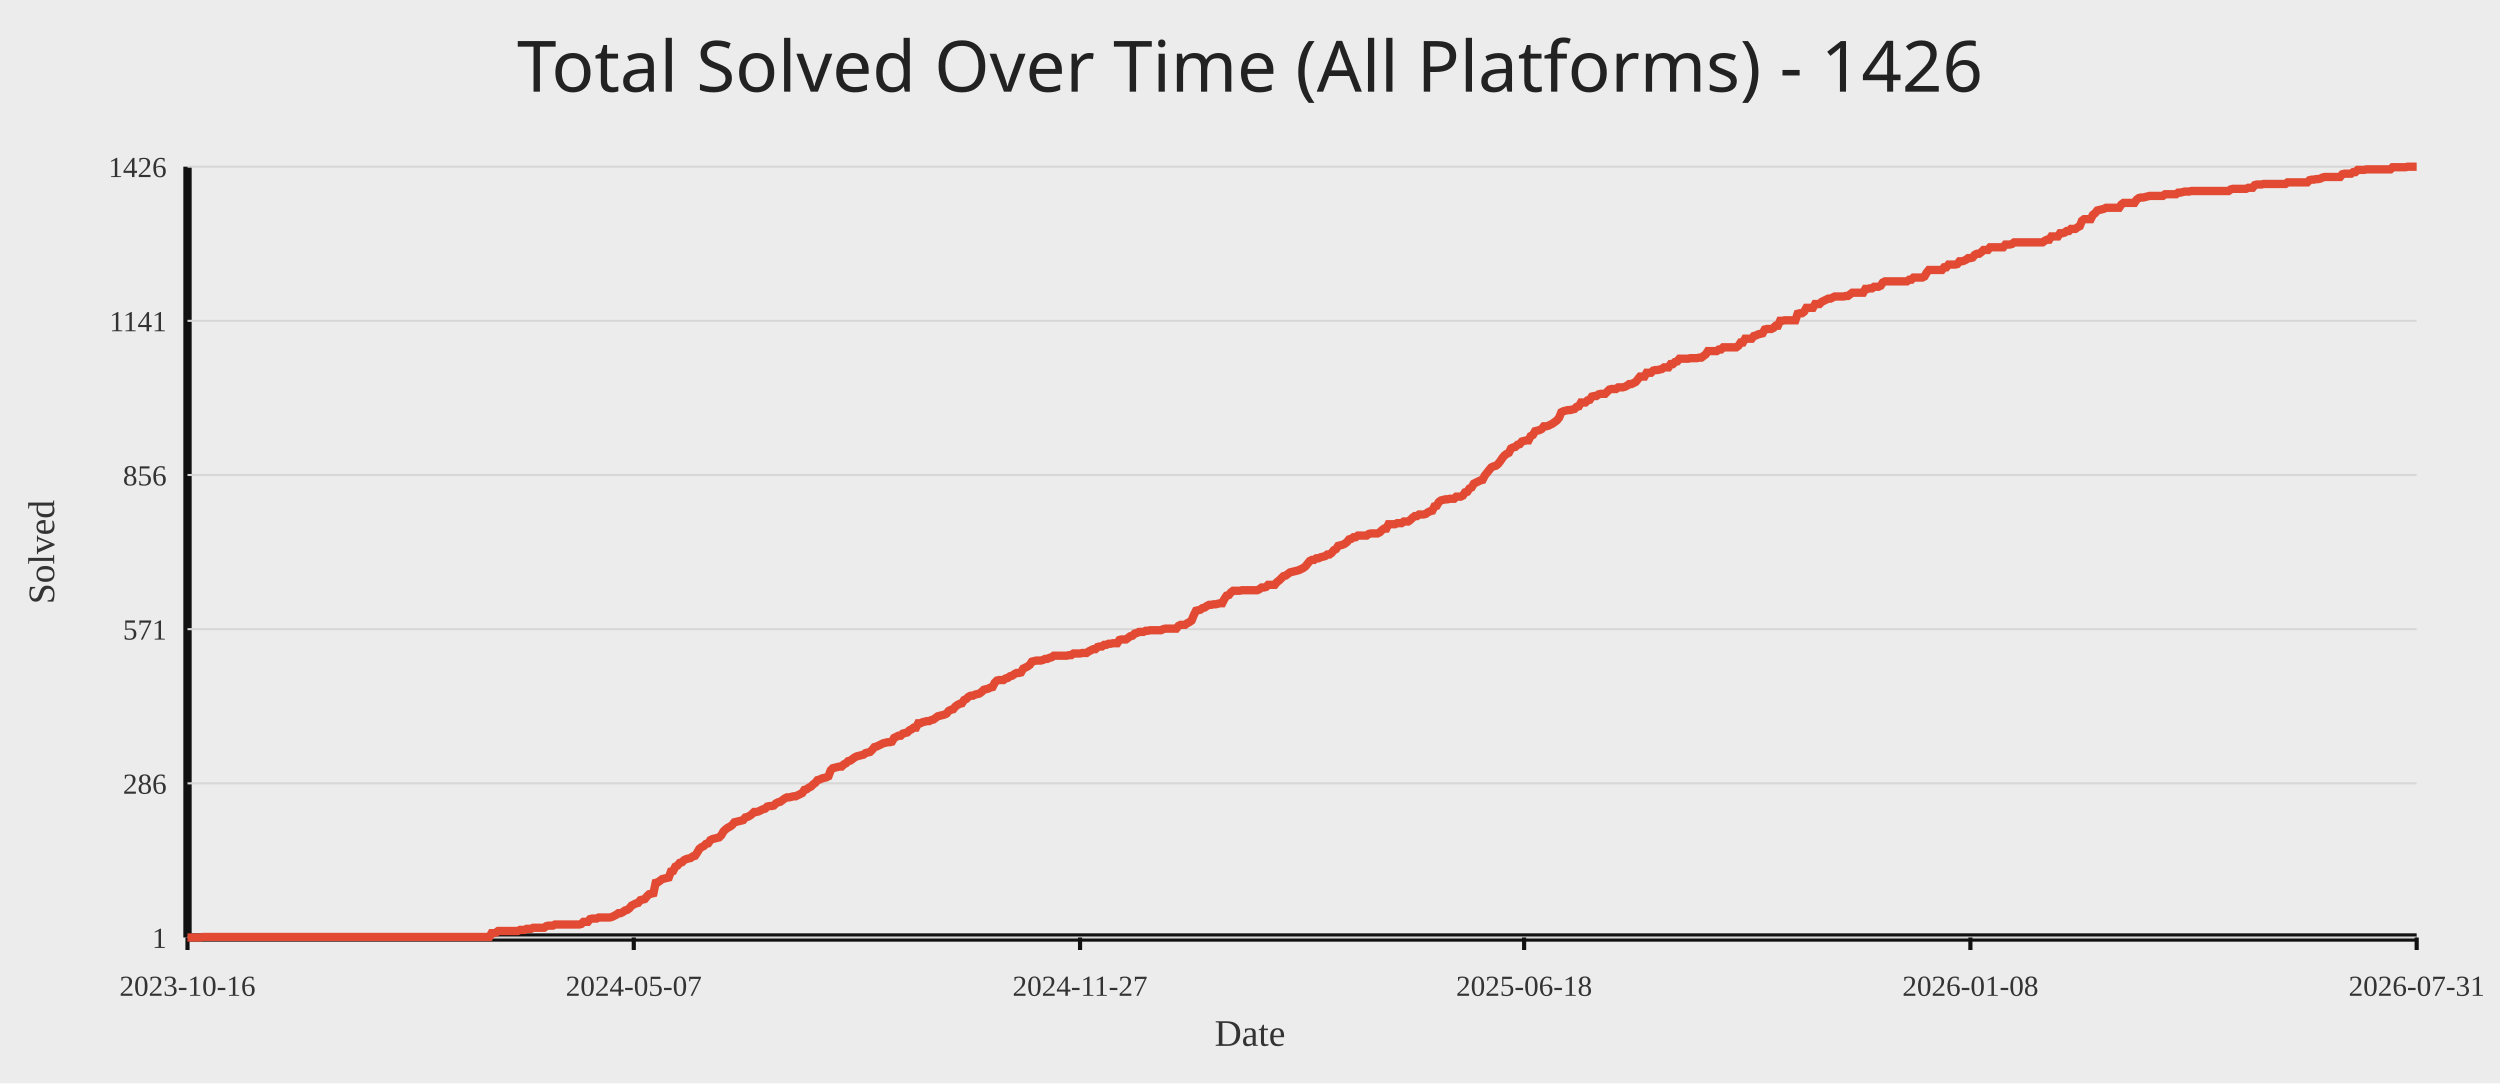
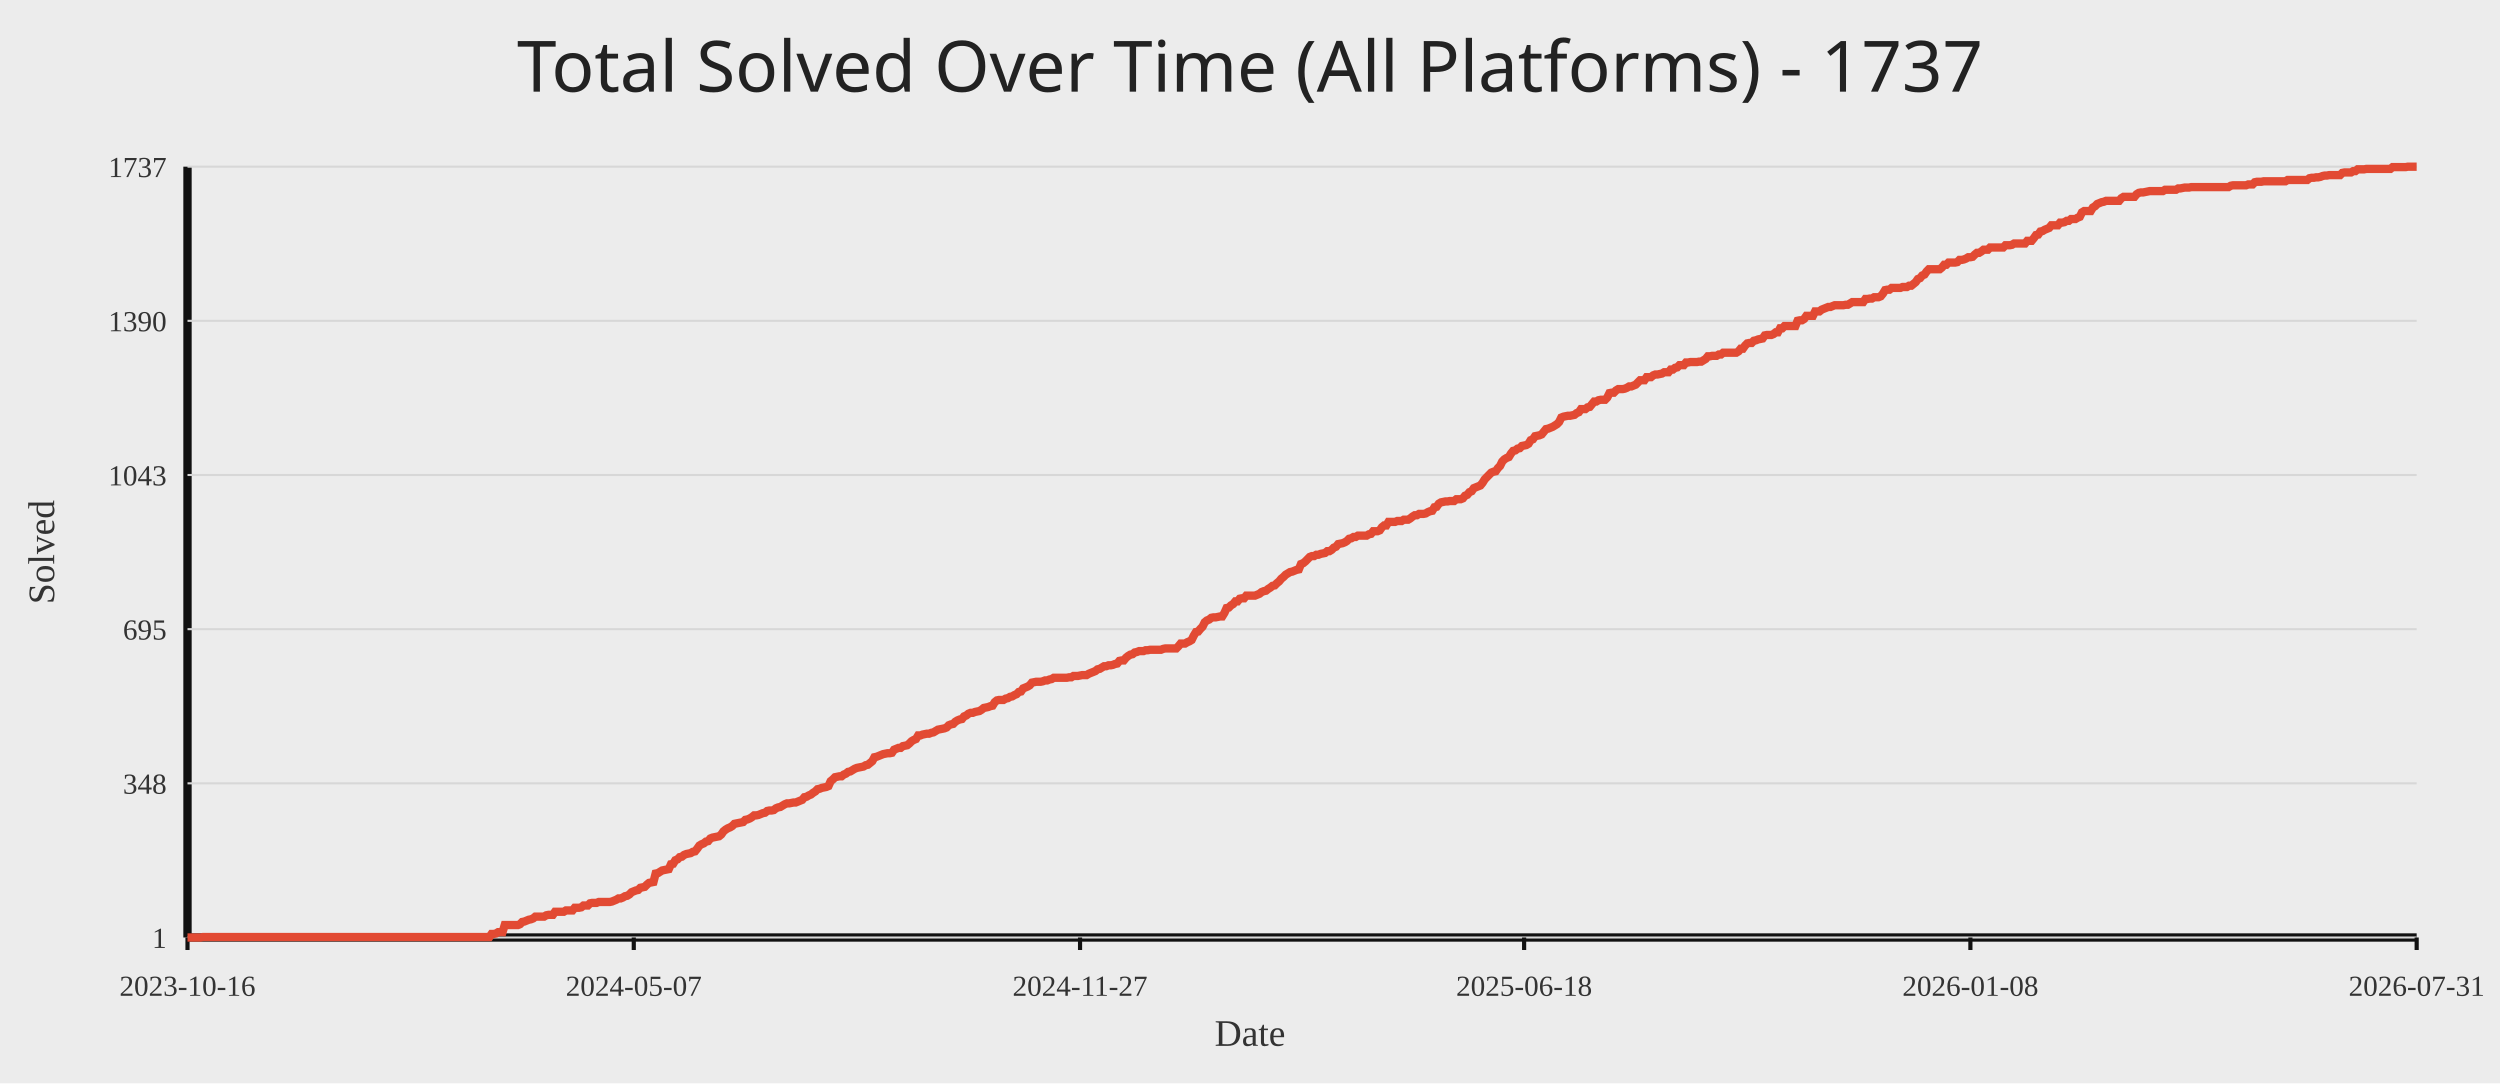
<svg xmlns="http://www.w3.org/2000/svg" width="1200" height="520">
  <rect width="100%" height="100%" fill="#ececec" />
-   <text x="50%" y="44" text-anchor="middle" fill="#222" font-size="34" font-family="Comic Sans MS, Segoe UI">Total Solved Over Time (All Platforms) - 1426</text>
+   <text x="50%" y="44" text-anchor="middle" fill="#222" font-size="34" font-family="Comic Sans MS, Segoe UI">Total Solved Over Time (All Platforms) - 1737</text>
  <line x1="90" y1="450" x2="1160" y2="450" stroke="#111" stroke-width="4" />
  <line x1="90" y1="80" x2="90" y2="450" stroke="#111" stroke-width="4" />
  <line x1="90" y1="450.00" x2="1160" y2="450.00" stroke="#d7d7d7" stroke-width="1" />
  <text x="80" y="455.00" text-anchor="end" fill="#333" font-size="14">1</text>
  <line x1="90" y1="376.00" x2="1160" y2="376.00" stroke="#d7d7d7" stroke-width="1" />
-   <text x="80" y="381.00" text-anchor="end" fill="#333" font-size="14">286</text>
+   <text x="80" y="381.00" text-anchor="end" fill="#333" font-size="14">348</text>
  <line x1="90" y1="302.00" x2="1160" y2="302.00" stroke="#d7d7d7" stroke-width="1" />
-   <text x="80" y="307.00" text-anchor="end" fill="#333" font-size="14">571</text>
+   <text x="80" y="307.00" text-anchor="end" fill="#333" font-size="14">695</text>
  <line x1="90" y1="228.00" x2="1160" y2="228.00" stroke="#d7d7d7" stroke-width="1" />
-   <text x="80" y="233.00" text-anchor="end" fill="#333" font-size="14">856</text>
+   <text x="80" y="233.00" text-anchor="end" fill="#333" font-size="14">1043</text>
  <line x1="90" y1="154.00" x2="1160" y2="154.00" stroke="#d7d7d7" stroke-width="1" />
-   <text x="80" y="159.00" text-anchor="end" fill="#333" font-size="14">1141</text>
+   <text x="80" y="159.00" text-anchor="end" fill="#333" font-size="14">1390</text>
  <line x1="90" y1="80.00" x2="1160" y2="80.00" stroke="#d7d7d7" stroke-width="1" />
-   <text x="80" y="85.00" text-anchor="end" fill="#333" font-size="14">1426</text>
+   <text x="80" y="85.00" text-anchor="end" fill="#333" font-size="14">1737</text>
  <line x1="90.00" y1="450" x2="90.00" y2="456" stroke="#111" stroke-width="2" />
  <text x="90.00" y="478" text-anchor="middle" fill="#333" font-size="14">2023-10-16</text>
  <line x1="304.21" y1="450" x2="304.21" y2="456" stroke="#111" stroke-width="2" />
  <text x="304.21" y="478" text-anchor="middle" fill="#333" font-size="14">2024-05-07</text>
  <line x1="518.42" y1="450" x2="518.42" y2="456" stroke="#111" stroke-width="2" />
  <text x="518.42" y="478" text-anchor="middle" fill="#333" font-size="14">2024-11-27</text>
  <line x1="731.58" y1="450" x2="731.58" y2="456" stroke="#111" stroke-width="2" />
  <text x="731.58" y="478" text-anchor="middle" fill="#333" font-size="14">2025-06-18</text>
  <line x1="945.79" y1="450" x2="945.79" y2="456" stroke="#111" stroke-width="2" />
  <text x="945.79" y="478" text-anchor="middle" fill="#333" font-size="14">2026-01-08</text>
  <line x1="1160.00" y1="450" x2="1160.00" y2="456" stroke="#111" stroke-width="2" />
  <text x="1160.00" y="478" text-anchor="middle" fill="#333" font-size="14">2026-07-31</text>
-   <polyline fill="none" stroke="#e24a33" stroke-width="4" points="90.00,450.00 91.05,450.00 92.10,450.00 93.15,450.00 94.20,450.00 95.25,450.00 96.30,450.00 97.35,449.74 98.40,449.74 99.45,449.74 100.50,449.74 101.55,449.74 102.60,449.74 103.65,449.74 104.70,449.74 105.75,449.74 106.80,449.74 107.85,449.74 108.90,449.74 109.95,449.74 111.00,449.74 112.05,449.74 113.10,449.74 114.15,449.74 115.20,449.74 116.25,449.74 117.30,449.74 118.35,449.74 119.40,449.74 120.45,449.74 121.50,449.74 122.55,449.74 123.60,449.74 124.65,449.74 125.70,449.74 126.75,449.74 127.80,449.74 128.85,449.74 129.90,449.74 130.95,449.74 132.00,449.74 133.05,449.74 134.10,449.74 135.15,449.74 136.20,449.74 137.25,449.74 138.30,449.74 139.35,449.74 140.40,449.74 141.45,449.74 142.50,449.74 143.55,449.74 144.60,449.74 145.65,449.74 146.70,449.74 147.75,449.74 148.80,449.74 149.85,449.74 150.90,449.74 151.95,449.74 153.00,449.74 154.05,449.74 155.10,449.74 156.15,449.74 157.20,449.74 158.25,449.74 159.30,449.74 160.35,449.74 161.40,449.74 162.45,449.74 163.50,449.74 164.55,449.74 165.60,449.74 166.65,449.74 167.70,449.74 168.75,449.74 169.80,449.74 170.85,449.74 171.90,449.74 172.95,449.74 174.00,449.74 175.05,449.74 176.10,449.74 177.15,449.74 178.20,449.74 179.25,449.74 180.30,449.74 181.35,449.74 182.40,449.74 183.45,449.74 184.50,449.74 185.55,449.74 186.60,449.74 187.65,449.74 188.70,449.74 189.75,449.74 190.80,449.74 191.85,449.74 192.90,449.74 193.95,449.74 195.00,449.74 196.05,449.74 197.11,449.74 198.16,449.74 199.21,449.74 200.26,449.74 201.31,449.74 202.36,449.74 203.41,449.74 204.46,449.74 205.51,449.74 206.56,449.74 207.61,449.74 208.66,449.74 209.71,449.74 210.76,449.74 211.81,449.74 212.86,449.74 213.91,449.74 214.96,449.74 216.01,449.74 217.06,449.74 218.11,449.74 219.16,449.74 220.21,449.74 221.26,449.74 222.31,449.74 223.36,449.74 224.41,449.74 225.46,449.74 226.51,449.74 227.56,449.74 228.61,449.74 229.66,449.74 230.71,449.74 231.76,449.74 232.81,449.74 233.86,449.74 234.91,449.74 235.96,447.92 237.01,447.92 238.06,447.66 239.11,446.88 240.16,446.88 241.21,446.88 242.26,446.88 243.31,446.88 244.36,446.88 245.41,446.88 246.46,446.88 247.51,446.88 248.56,446.88 249.61,446.36 250.66,446.36 251.71,446.36 252.76,445.85 253.81,445.85 254.86,445.85 255.91,445.33 256.96,445.33 258.01,445.33 259.06,445.33 260.11,445.33 261.16,445.33 262.21,444.55 263.26,444.29 264.31,444.29 265.36,444.29 266.41,443.77 267.46,443.77 268.51,443.77 269.56,443.77 270.61,443.77 271.66,443.77 272.71,443.77 273.76,443.77 274.81,443.77 275.86,443.77 276.91,443.77 277.96,443.77 279.01,443.51 280.06,442.47 281.11,442.47 282.16,442.47 283.21,441.17 284.26,440.91 285.31,440.91 286.36,440.91 287.41,440.39 288.46,440.39 289.51,440.39 290.56,440.39 291.61,440.39 292.66,440.39 293.71,440.13 294.76,439.61 295.81,439.09 296.86,438.32 297.91,438.32 298.96,437.80 300.01,437.02 301.06,436.76 302.11,435.98 303.16,434.68 304.21,434.16 305.26,433.64 306.31,433.38 307.36,432.08 308.41,431.82 309.46,431.56 310.51,430.27 311.56,429.23 312.61,428.97 313.66,428.71 314.71,423.78 315.76,423.52 316.81,422.74 317.86,421.96 318.91,421.70 319.96,421.44 321.01,421.18 322.06,418.32 323.11,418.06 324.16,415.99 325.21,415.47 326.26,414.17 327.31,413.91 328.36,412.87 329.41,412.35 330.46,412.09 331.51,411.83 332.56,411.05 333.61,410.79 334.66,409.24 335.71,407.42 336.76,406.64 337.81,406.12 338.86,405.08 339.91,404.82 340.96,403.26 342.01,402.74 343.06,402.48 344.11,402.22 345.16,401.96 346.21,400.93 347.26,399.11 348.31,398.07 349.36,397.29 350.41,396.77 351.46,395.99 352.51,394.69 353.56,394.44 354.61,394.18 355.66,393.92 356.71,393.66 357.76,392.36 358.81,392.10 359.86,391.58 360.91,390.80 361.96,389.76 363.01,389.76 364.06,389.50 365.11,388.98 366.16,388.46 367.21,388.20 368.26,387.16 369.31,386.91 370.36,386.91 371.41,386.65 372.46,385.61 373.51,385.09 374.56,384.83 375.61,384.05 376.66,383.27 377.71,382.75 378.76,382.75 379.81,382.49 380.86,382.23 381.91,382.23 382.96,381.71 384.01,381.19 385.06,380.67 386.11,379.12 387.16,378.86 388.21,378.08 389.26,377.56 390.31,376.52 391.36,375.74 392.41,374.44 393.46,374.18 394.51,373.66 395.56,373.40 396.61,373.14 397.66,372.62 398.71,369.77 399.76,368.73 400.81,368.47 401.86,368.21 402.91,367.95 403.96,367.95 405.01,366.91 406.06,366.39 407.11,365.35 408.16,365.09 409.21,364.32 410.26,363.54 411.32,363.02 412.37,362.76 413.42,362.50 414.47,362.24 415.52,361.46 416.57,361.20 417.62,360.94 418.67,359.90 419.72,358.60 420.77,358.34 421.82,357.82 422.87,357.31 423.92,356.79 424.97,356.53 426.02,356.27 427.07,356.27 428.12,356.01 429.17,354.19 430.22,353.67 431.27,353.15 432.32,353.15 433.37,352.11 434.42,351.85 435.47,351.59 436.52,350.55 437.57,350.04 438.62,349.26 439.67,349.26 440.72,347.18 441.77,347.18 442.82,346.66 443.87,346.40 444.92,346.14 445.97,346.14 447.02,345.62 448.07,345.36 449.12,344.58 450.17,343.80 451.22,343.54 452.27,343.28 453.32,343.02 454.37,342.51 455.42,341.21 456.47,340.69 457.52,340.43 458.57,339.13 459.62,338.35 460.67,337.83 461.72,337.57 462.77,336.01 463.82,335.49 464.87,334.46 465.92,333.94 466.97,333.94 468.02,333.42 469.07,333.16 470.12,332.90 471.17,332.12 472.22,331.08 473.27,330.82 474.32,330.56 475.37,330.04 476.42,329.78 477.47,327.71 478.52,326.67 479.57,326.41 480.62,326.41 481.67,326.41 482.72,325.63 483.77,325.37 484.82,324.59 485.87,324.33 486.92,323.55 487.97,323.03 489.02,323.03 490.07,322.77 491.12,320.95 492.17,320.44 493.22,319.92 494.27,319.14 495.32,317.58 496.37,317.32 497.42,317.06 498.47,317.06 499.52,317.06 500.57,316.80 501.62,316.28 502.67,316.28 503.72,315.76 504.77,315.50 505.82,314.72 506.87,314.72 507.92,314.72 508.97,314.72 510.02,314.72 511.07,314.72 512.12,314.72 513.17,314.46 514.22,314.46 515.27,313.68 516.32,313.68 517.37,313.68 518.42,313.68 519.47,313.42 520.52,313.42 521.57,313.42 522.62,312.65 523.67,312.13 524.72,311.61 525.77,311.61 526.82,310.57 527.87,310.31 528.92,310.31 529.97,309.53 531.02,309.53 532.07,309.01 533.12,309.01 534.17,308.75 535.22,308.75 536.27,308.75 537.32,307.19 538.37,306.93 539.42,306.93 540.47,306.93 541.52,306.15 542.57,305.38 543.62,305.12 544.67,304.08 545.72,303.82 546.77,303.30 547.82,303.30 548.87,303.30 549.92,302.78 550.97,302.78 552.02,302.52 553.07,302.52 554.12,302.52 555.17,302.52 556.22,302.52 557.27,302.52 558.32,302.00 559.37,301.74 560.42,301.74 561.47,301.74 562.52,301.74 563.57,301.74 564.62,301.74 565.67,300.44 566.72,299.92 567.77,299.92 568.82,299.92 569.87,299.14 570.92,298.62 571.97,297.85 573.02,295.25 574.07,293.17 575.12,292.91 576.17,292.65 577.22,291.87 578.27,291.61 579.32,290.84 580.37,290.32 581.42,290.32 582.47,290.06 583.52,290.06 584.57,289.80 585.62,289.54 586.67,289.54 587.72,287.46 588.77,285.90 589.82,285.64 590.87,284.34 591.92,283.56 592.97,283.56 594.02,283.56 595.07,283.56 596.12,283.31 597.17,283.31 598.22,283.31 599.27,283.31 600.32,283.31 601.37,283.31 602.42,283.31 603.47,283.31 604.52,282.79 605.57,282.01 606.62,282.01 607.67,281.75 608.72,280.71 609.77,280.71 610.82,280.71 611.87,280.71 612.92,279.41 613.97,278.63 615.02,277.59 616.07,276.55 617.12,276.29 618.17,275.52 619.22,274.74 620.27,274.48 621.32,274.22 622.37,273.96 623.42,273.70 624.47,273.18 625.53,272.66 626.58,271.88 627.63,270.58 628.68,269.28 629.73,268.76 630.78,268.76 631.83,267.99 632.88,267.99 633.93,267.47 634.98,267.21 636.03,266.95 637.08,266.17 638.13,266.17 639.18,265.39 640.23,264.09 641.28,263.57 642.33,262.01 643.38,261.75 644.43,261.49 645.48,260.98 646.53,260.20 647.58,258.90 648.63,258.64 649.68,257.86 650.73,257.86 651.78,257.08 652.83,257.08 653.88,257.08 654.93,257.08 655.98,257.08 657.03,256.30 658.08,256.04 659.13,256.04 660.18,256.04 661.23,256.04 662.28,255.52 663.33,254.48 664.38,253.71 665.43,253.71 666.48,251.63 667.53,251.63 668.58,251.63 669.63,251.63 670.68,251.11 671.73,251.11 672.78,251.11 673.83,250.33 674.88,250.33 675.93,250.33 676.98,249.55 678.03,248.51 679.08,247.73 680.13,247.73 681.18,246.95 682.23,246.95 683.28,246.95 684.33,246.69 685.38,245.92 686.43,245.40 687.48,245.14 688.53,243.06 689.58,242.80 690.63,240.98 691.68,240.20 692.73,239.94 693.78,239.68 694.83,239.68 695.88,239.42 696.93,239.42 697.98,239.42 699.03,238.39 700.08,238.39 701.13,238.39 702.18,237.87 703.23,236.31 704.28,236.05 705.33,234.49 706.38,233.97 707.43,232.15 708.48,231.64 709.53,231.12 710.58,230.60 711.63,230.34 712.68,228.26 713.73,226.96 714.78,225.66 715.83,224.36 716.88,223.85 717.93,223.59 718.98,222.81 720.03,221.51 721.08,219.95 722.13,218.65 723.18,217.87 724.23,217.35 725.28,215.28 726.33,214.76 727.38,214.50 728.43,213.46 729.48,213.20 730.53,211.90 731.58,211.64 732.63,211.38 733.68,211.38 734.73,209.31 735.78,208.79 736.83,206.97 737.88,206.71 738.93,206.45 739.98,205.93 741.03,204.63 742.08,204.63 743.13,204.37 744.18,203.85 745.23,203.33 746.28,202.55 747.33,201.78 748.38,200.48 749.43,197.88 750.48,197.36 751.53,197.10 752.58,196.84 753.63,196.84 754.68,196.58 755.73,196.32 756.78,195.28 757.83,195.02 758.88,193.21 759.93,193.21 760.98,193.21 762.03,192.17 763.08,191.91 764.13,190.35 765.18,190.09 766.23,190.09 767.28,189.31 768.33,189.05 769.38,189.05 770.43,189.05 771.48,188.01 772.53,186.98 773.58,186.72 774.63,186.72 775.68,186.72 776.73,185.94 777.78,185.94 778.83,185.94 779.88,185.68 780.93,185.16 781.98,184.38 783.03,184.38 784.08,183.86 785.13,183.34 786.18,182.04 787.23,180.74 788.28,180.74 789.33,180.74 790.38,178.93 791.43,178.93 792.48,178.93 793.53,177.89 794.58,177.63 795.63,177.63 796.68,177.37 797.73,177.11 798.78,176.33 799.83,176.33 800.88,176.33 801.93,174.77 802.98,174.77 804.03,173.73 805.08,173.47 806.13,172.18 807.18,172.18 808.23,172.18 809.28,172.18 810.33,172.18 811.38,171.92 812.43,171.92 813.48,171.92 814.53,171.92 815.58,171.66 816.63,171.66 817.68,170.88 818.73,170.10 819.78,168.54 820.83,168.54 821.88,168.54 822.93,168.54 823.98,168.54 825.03,167.76 826.08,167.76 827.13,166.72 828.18,166.72 829.23,166.72 830.28,166.72 831.33,166.72 832.38,166.72 833.43,166.72 834.48,165.94 835.53,164.39 836.58,164.39 837.63,162.57 838.68,162.57 839.74,162.57 840.79,162.57 841.84,161.27 842.89,161.01 843.94,160.49 844.99,160.23 846.04,159.97 847.09,158.15 848.14,157.89 849.19,157.89 850.24,157.89 851.29,157.38 852.34,156.34 853.39,156.34 854.44,154.00 855.49,154.00 856.54,153.74 857.59,153.74 858.64,153.74 859.69,153.74 860.74,153.74 861.79,153.74 862.84,150.62 863.89,150.36 864.94,150.36 865.99,149.59 867.04,147.77 868.09,147.77 869.14,147.77 870.19,147.77 871.24,145.95 872.29,145.95 873.34,145.95 874.39,144.91 875.44,144.39 876.49,143.87 877.54,143.35 878.59,143.35 879.64,142.84 880.69,142.32 881.74,142.32 882.79,142.32 883.84,142.32 884.89,142.32 885.94,142.06 886.99,142.06 888.04,141.28 889.09,140.50 890.14,140.50 891.19,140.50 892.24,140.50 893.29,140.50 894.34,140.50 895.39,138.68 896.44,138.68 897.49,138.42 898.54,138.42 899.59,137.64 900.64,137.64 901.69,137.64 902.74,137.12 903.79,135.56 904.84,135.05 905.89,135.05 906.94,135.05 907.99,135.05 909.04,135.05 910.09,135.05 911.14,135.05 912.19,135.05 913.24,135.05 914.29,135.05 915.34,135.05 916.39,134.27 917.44,134.27 918.49,133.23 919.54,133.23 920.59,133.23 921.64,133.23 922.69,133.23 923.74,132.71 924.79,130.89 925.84,129.59 926.89,129.59 927.94,129.59 928.99,129.59 930.04,129.59 931.09,129.59 932.14,129.59 933.19,128.29 934.24,128.29 935.29,127.00 936.34,127.00 937.39,127.00 938.44,127.00 939.49,126.74 940.54,125.44 941.59,125.44 942.64,125.18 943.69,124.66 944.74,123.88 945.79,123.88 946.84,123.62 947.89,122.32 948.94,121.80 949.99,121.80 951.04,121.02 952.09,119.99 953.14,119.99 954.19,119.99 955.24,118.69 956.29,118.69 957.34,118.69 958.39,118.69 959.44,118.69 960.49,118.69 961.54,118.69 962.59,117.39 963.64,117.39 964.69,117.39 965.74,117.13 966.79,116.35 967.84,116.35 968.89,116.35 969.94,116.35 970.99,116.35 972.04,116.35 973.09,116.35 974.14,116.35 975.19,116.35 976.24,116.35 977.29,116.35 978.34,116.35 979.39,116.35 980.44,116.35 981.49,115.57 982.54,115.05 983.59,115.05 984.64,113.49 985.69,113.49 986.74,113.49 987.79,113.49 988.84,111.94 989.89,111.94 990.94,111.68 991.99,110.90 993.04,110.90 994.09,109.86 995.14,109.86 996.19,109.86 997.24,109.08 998.29,108.56 999.34,105.96 1000.39,105.19 1001.44,105.19 1002.49,105.19 1003.54,105.19 1004.59,103.11 1005.64,102.33 1006.69,101.03 1007.74,100.77 1008.79,100.51 1009.84,100.25 1010.89,99.73 1011.94,99.73 1012.99,99.73 1014.04,99.73 1015.09,99.73 1016.14,99.73 1017.19,99.73 1018.24,98.18 1019.29,97.40 1020.34,97.40 1021.39,97.40 1022.44,97.40 1023.49,97.40 1024.54,97.40 1025.59,95.84 1026.64,95.06 1027.69,94.80 1028.74,94.80 1029.79,94.54 1030.84,94.28 1031.89,94.02 1032.94,94.02 1033.99,94.02 1035.04,94.02 1036.09,94.02 1037.14,94.02 1038.19,94.02 1039.24,93.24 1040.29,93.24 1041.34,93.24 1042.39,93.24 1043.44,93.24 1044.49,93.24 1045.54,92.46 1046.59,92.46 1047.64,92.20 1048.69,91.94 1049.74,91.94 1050.79,91.94 1051.84,91.68 1052.89,91.68 1053.95,91.68 1055.00,91.68 1056.05,91.68 1057.10,91.68 1058.15,91.68 1059.20,91.68 1060.25,91.68 1061.30,91.68 1062.35,91.68 1063.40,91.68 1064.45,91.68 1065.50,91.68 1066.55,91.68 1067.60,91.68 1068.65,91.68 1069.70,91.68 1070.75,90.91 1071.80,90.65 1072.85,90.65 1073.90,90.65 1074.95,90.65 1076.00,90.65 1077.05,90.65 1078.10,90.65 1079.15,90.13 1080.20,90.13 1081.25,90.13 1082.30,88.83 1083.35,88.57 1084.40,88.57 1085.45,88.57 1086.50,88.31 1087.55,88.31 1088.60,88.31 1089.65,88.31 1090.70,88.31 1091.75,88.31 1092.80,88.31 1093.85,88.31 1094.90,88.31 1095.95,88.31 1097.00,88.31 1098.05,87.53 1099.10,87.53 1100.15,87.53 1101.20,87.53 1102.25,87.53 1103.30,87.53 1104.35,87.53 1105.40,87.53 1106.45,87.53 1107.50,87.53 1108.55,86.49 1109.60,86.23 1110.65,86.23 1111.70,85.97 1112.75,85.97 1113.80,85.71 1114.85,85.19 1115.90,84.93 1116.95,84.93 1118.00,84.93 1119.05,84.93 1120.10,84.93 1121.15,84.93 1122.20,84.93 1123.25,84.93 1124.30,83.64 1125.35,83.38 1126.40,83.38 1127.45,83.38 1128.50,83.38 1129.55,82.60 1130.60,82.60 1131.65,81.56 1132.70,81.56 1133.75,81.56 1134.80,81.56 1135.85,81.30 1136.90,81.30 1137.95,81.30 1139.00,81.30 1140.05,81.30 1141.10,81.30 1142.15,81.30 1143.20,81.30 1144.25,81.30 1145.30,81.30 1146.35,81.30 1147.40,81.30 1148.45,80.26 1149.50,80.26 1150.55,80.26 1151.60,80.26 1152.65,80.26 1153.70,80.26 1154.75,80.26 1155.80,80.00 1156.85,80.00 1157.90,80.00 1158.95,80.00 1160.00,80.00" />
+   <polyline fill="none" stroke="#e24a33" stroke-width="4" points="90.00,450.00 91.05,450.00 92.10,450.00 93.15,450.00 94.20,450.00 95.25,450.00 96.30,450.00 97.35,449.79 98.40,449.79 99.45,449.79 100.50,449.79 101.55,449.79 102.60,449.79 103.65,449.79 104.70,449.79 105.75,449.79 106.80,449.79 107.85,449.79 108.90,449.79 109.95,449.79 111.00,449.79 112.05,449.79 113.10,449.79 114.15,449.79 115.20,449.79 116.25,449.79 117.30,449.79 118.35,449.79 119.40,449.79 120.45,449.79 121.50,449.79 122.55,449.79 123.60,449.79 124.65,449.79 125.70,449.79 126.75,449.79 127.80,449.79 128.85,449.79 129.90,449.79 130.95,449.79 132.00,449.79 133.05,449.79 134.10,449.79 135.15,449.79 136.20,449.79 137.25,449.79 138.30,449.79 139.35,449.79 140.40,449.79 141.45,449.79 142.50,449.79 143.55,449.79 144.60,449.79 145.65,449.79 146.70,449.79 147.75,449.79 148.80,449.79 149.85,449.79 150.90,449.79 151.95,449.79 153.00,449.79 154.05,449.79 155.10,449.79 156.15,449.79 157.20,449.79 158.25,449.79 159.30,449.79 160.35,449.79 161.40,449.79 162.45,449.79 163.50,449.79 164.55,449.79 165.60,449.79 166.65,449.79 167.70,449.79 168.75,449.79 169.80,449.79 170.85,449.79 171.90,449.79 172.95,449.79 174.00,449.79 175.05,449.79 176.10,449.79 177.15,449.79 178.20,449.79 179.25,449.79 180.30,449.79 181.35,449.79 182.40,449.79 183.45,449.79 184.50,449.79 185.55,449.79 186.60,449.79 187.65,449.79 188.70,449.79 189.75,449.79 190.80,449.79 191.85,449.79 192.90,449.79 193.95,449.79 195.00,449.79 196.05,449.79 197.11,449.79 198.16,449.79 199.21,449.79 200.26,449.79 201.31,449.79 202.36,449.79 203.41,449.79 204.46,449.79 205.51,449.79 206.56,449.79 207.61,449.79 208.66,449.79 209.71,449.79 210.76,449.79 211.81,449.79 212.86,449.79 213.91,449.79 214.96,449.79 216.01,449.79 217.06,449.79 218.11,449.79 219.16,449.79 220.21,449.79 221.26,449.79 222.31,449.79 223.36,449.79 224.41,449.79 225.46,449.79 226.51,449.79 227.56,449.79 228.61,449.79 229.66,449.79 230.71,449.79 231.76,449.79 232.81,449.79 233.86,449.79 234.91,449.79 235.96,448.29 237.01,448.29 238.06,448.08 239.11,447.44 240.16,447.44 241.21,447.44 242.26,444.03 243.31,444.03 244.36,444.03 245.41,444.03 246.46,444.03 247.51,444.03 248.56,444.03 249.61,443.61 250.66,442.54 251.71,442.33 252.76,441.90 253.81,441.47 254.86,441.26 255.91,440.84 256.96,439.98 258.01,439.98 259.06,439.98 260.11,439.98 261.16,439.98 262.21,439.34 263.26,439.13 264.31,439.13 265.36,439.13 266.41,437.64 267.46,437.64 268.51,437.64 269.56,437.64 270.61,437.64 271.66,437.00 272.71,437.00 273.76,437.00 274.81,437.00 275.86,435.72 276.91,435.72 277.96,435.72 279.01,435.51 280.06,434.65 281.11,434.65 282.16,434.65 283.21,433.59 284.26,433.38 285.31,433.38 286.36,433.38 287.41,432.95 288.46,432.95 289.51,432.95 290.56,432.95 291.61,432.95 292.66,432.95 293.71,432.74 294.76,432.31 295.81,431.88 296.86,431.24 297.91,431.24 298.96,430.82 300.01,430.18 301.06,429.97 302.11,429.33 303.16,428.26 304.21,427.83 305.26,427.41 306.31,427.19 307.36,426.13 308.41,425.92 309.46,425.70 310.51,424.64 311.56,423.78 312.61,423.57 313.66,423.36 314.71,419.31 315.76,419.10 316.81,418.46 317.86,417.82 318.91,417.60 319.96,417.39 321.01,417.18 322.06,414.83 323.11,414.62 324.16,412.91 325.21,412.49 326.26,411.42 327.31,411.21 328.36,410.36 329.41,409.93 330.46,409.72 331.51,409.50 332.56,408.87 333.61,408.65 334.66,407.37 335.71,405.88 336.76,405.24 337.81,404.82 338.86,403.96 339.91,403.75 340.96,402.47 342.01,402.04 343.06,401.83 344.11,401.62 345.16,401.41 346.21,400.55 347.26,399.06 348.31,398.21 349.36,397.57 350.41,397.14 351.46,396.50 352.51,395.44 353.56,395.22 354.61,395.01 355.66,394.80 356.71,394.59 357.76,393.52 358.81,393.31 359.86,392.88 360.91,392.24 361.96,391.39 363.01,391.39 364.06,391.18 365.11,390.75 366.16,390.32 367.21,390.11 368.26,389.26 369.31,389.04 370.36,389.04 371.41,388.83 372.46,387.98 373.51,387.55 374.56,387.34 375.61,386.70 376.66,386.06 377.71,385.63 378.76,385.63 379.81,385.42 380.86,385.21 381.91,385.21 382.96,384.78 384.01,384.35 385.06,383.93 386.11,382.65 387.16,382.44 388.21,381.80 389.26,381.37 390.31,380.52 391.36,379.88 392.41,378.81 393.46,378.60 394.51,378.17 395.56,377.96 396.61,377.75 397.66,377.32 398.71,374.98 399.76,374.12 400.81,373.06 401.86,372.85 402.91,372.63 403.96,372.63 405.01,371.78 406.06,371.35 407.11,370.50 408.16,370.29 409.21,369.65 410.26,369.01 411.32,368.58 412.37,368.37 413.42,368.16 414.47,367.94 415.52,367.30 416.57,367.09 417.62,366.24 418.67,365.39 419.72,363.47 420.77,363.25 421.82,362.83 422.87,362.40 423.92,361.98 424.97,361.76 426.02,361.55 427.07,361.55 428.12,361.34 429.17,359.84 430.22,359.42 431.27,358.99 432.32,358.99 433.37,358.14 434.42,357.93 435.47,357.71 436.52,356.86 437.57,355.79 438.62,355.16 439.67,354.73 440.72,353.02 441.77,353.02 442.82,352.60 443.87,352.38 444.92,352.17 445.97,352.17 447.02,351.75 448.07,351.53 449.12,350.89 450.17,350.25 451.22,350.04 452.27,349.83 453.32,349.61 454.37,349.19 455.42,348.12 456.47,347.70 457.52,347.48 458.57,346.42 459.62,345.78 460.67,345.35 461.72,345.14 462.77,343.86 463.82,343.43 464.87,342.58 465.92,342.15 466.97,342.15 468.02,341.73 469.07,341.51 470.12,341.30 471.17,340.66 472.22,339.81 473.27,339.60 474.32,339.38 475.37,338.96 476.42,338.74 477.47,337.04 478.52,336.19 479.57,335.97 480.62,335.97 481.67,335.97 482.72,335.33 483.77,335.12 484.82,334.48 485.87,334.27 486.92,333.63 487.97,333.20 489.02,332.14 490.07,331.92 491.12,330.43 492.17,330.01 493.22,329.58 494.27,328.94 495.32,327.66 496.37,327.45 497.42,327.24 498.47,327.24 499.52,327.24 500.57,327.02 501.62,326.60 502.67,326.60 503.72,326.17 504.77,325.96 505.82,325.32 506.87,325.32 507.92,325.32 508.97,325.32 510.02,325.32 511.07,325.32 512.12,325.32 513.17,325.10 514.22,325.10 515.27,324.46 516.32,324.46 517.37,324.46 518.42,324.25 519.47,324.04 520.52,324.04 521.57,324.04 522.62,323.40 523.67,322.97 524.72,322.55 525.77,322.12 526.82,321.27 527.87,321.05 528.92,320.41 529.97,319.78 531.02,319.78 532.07,319.35 533.12,319.35 534.17,319.14 535.22,318.71 536.27,318.50 537.32,317.22 538.37,317.00 539.42,317.00 540.47,315.73 541.52,314.87 542.57,314.23 543.62,314.02 544.67,313.17 545.72,312.96 546.77,312.53 547.82,312.53 548.87,312.53 549.92,312.10 550.97,312.10 552.02,311.89 553.07,311.89 554.12,311.89 555.17,311.89 556.22,311.89 557.27,311.89 558.32,311.46 559.37,311.25 560.42,311.25 561.47,311.25 562.52,311.25 563.57,311.25 564.62,311.25 565.67,310.18 566.72,308.91 567.77,308.91 568.82,308.91 569.87,308.27 570.92,307.84 571.97,307.20 573.02,305.07 574.07,303.36 575.12,303.15 576.17,301.87 577.22,300.81 578.27,298.68 579.32,297.82 580.37,297.40 581.42,296.54 582.47,296.33 583.52,296.33 584.57,296.12 585.62,295.90 586.67,295.90 587.72,294.20 588.77,291.85 589.82,291.64 590.87,290.58 591.92,289.94 592.97,288.66 594.02,288.66 595.07,287.38 596.12,287.17 597.17,287.17 598.22,285.89 599.27,285.89 600.32,285.89 601.37,285.89 602.42,285.89 603.47,285.46 604.52,285.03 605.57,284.18 606.62,283.76 607.67,283.54 608.72,282.69 609.77,282.05 610.82,281.20 611.87,280.99 612.92,279.92 613.97,279.07 615.02,277.79 616.07,276.94 617.12,275.87 618.17,275.23 619.22,274.59 620.27,274.38 621.32,273.95 622.37,273.53 623.42,273.31 624.47,270.75 625.53,270.33 626.58,269.48 627.63,268.41 628.68,267.34 629.73,266.92 630.78,266.92 631.83,266.28 632.88,266.28 633.93,265.85 634.98,265.64 636.03,265.43 637.08,264.57 638.13,264.57 639.18,263.93 640.23,262.87 641.28,262.44 642.33,261.16 643.38,260.95 644.43,260.74 645.48,260.31 646.53,259.67 647.58,258.61 648.63,258.39 649.68,257.75 650.73,257.75 651.78,257.11 652.83,257.11 653.88,257.11 654.93,257.11 655.98,257.11 657.03,256.47 658.08,256.26 659.13,254.98 660.18,254.98 661.23,254.98 662.28,254.56 663.33,253.06 664.38,252.21 665.43,252.21 666.48,250.51 667.53,250.51 668.58,250.51 669.63,250.51 670.68,250.08 671.73,250.08 672.78,250.08 673.83,249.44 674.88,249.44 675.93,249.44 676.98,248.80 678.03,247.95 679.08,247.31 680.13,247.31 681.18,246.67 682.23,246.67 683.28,246.67 684.33,246.46 685.38,245.82 686.43,245.39 687.48,245.18 688.53,243.47 689.58,243.26 690.63,241.77 691.68,241.13 692.73,240.92 693.78,240.70 694.83,240.70 695.88,240.49 696.93,240.49 697.98,240.49 699.03,239.64 700.08,239.64 701.13,239.64 702.18,239.21 703.23,237.93 704.28,237.51 705.33,236.23 706.38,235.80 707.43,234.31 708.48,233.88 709.53,233.46 710.58,233.03 711.63,231.75 712.68,230.05 713.73,228.98 714.78,227.91 715.83,226.85 716.88,226.42 717.93,226.21 718.98,224.72 720.03,223.65 721.08,221.52 722.13,220.46 723.18,219.82 724.23,219.39 725.28,217.68 726.33,216.41 727.38,216.19 728.43,215.34 729.48,215.13 730.53,214.06 731.58,213.85 732.63,213.63 733.68,213.00 734.73,211.29 735.78,210.86 736.83,209.37 737.88,209.16 738.93,208.95 739.98,208.52 741.03,207.24 742.08,205.96 743.13,205.75 744.18,205.32 745.23,204.90 746.28,204.26 747.33,203.62 748.38,202.55 749.43,200.42 750.48,199.99 751.53,199.78 752.58,199.57 753.63,199.57 754.68,199.35 755.73,199.14 756.78,198.29 757.83,197.86 758.88,196.37 759.93,196.37 760.98,196.37 762.03,195.52 763.08,195.31 764.13,194.03 765.18,192.75 766.23,192.75 767.28,192.11 768.33,191.90 769.38,191.90 770.43,191.90 771.48,190.83 772.53,188.70 773.58,188.49 774.63,188.49 775.68,187.42 776.73,186.78 777.78,186.78 778.83,186.78 779.88,186.57 780.93,186.14 781.98,185.50 783.03,185.50 784.08,185.07 785.13,184.65 786.18,183.58 787.23,182.52 788.28,182.52 789.33,182.52 790.38,181.03 791.43,181.03 792.48,181.03 793.53,180.17 794.58,179.75 795.63,179.75 796.68,179.53 797.73,179.32 798.78,178.68 799.83,178.68 800.88,178.68 801.93,177.40 802.98,177.40 804.03,176.55 805.08,176.34 806.13,175.27 807.18,175.27 808.23,175.27 809.28,173.99 810.33,173.99 811.38,173.78 812.43,173.78 813.48,173.78 814.53,173.78 815.58,173.57 816.63,173.57 817.68,172.93 818.73,172.29 819.78,171.01 820.83,171.01 821.88,170.79 822.93,170.79 823.98,170.79 825.03,170.16 826.08,170.16 827.13,169.30 828.18,169.30 829.23,169.30 830.28,169.30 831.33,169.30 832.38,169.30 833.43,169.30 834.48,168.66 835.53,167.38 836.58,167.38 837.63,165.89 838.68,164.83 839.74,164.61 840.79,164.61 841.84,163.55 842.89,163.34 843.94,162.91 844.99,162.70 846.04,162.48 847.09,160.99 848.14,160.78 849.19,160.78 850.24,160.78 851.29,160.35 852.34,159.50 853.39,159.50 854.44,157.58 855.49,157.58 856.54,156.51 857.59,156.51 858.64,156.51 859.69,156.51 860.74,156.51 861.79,156.51 862.84,153.96 863.89,153.74 864.94,153.74 865.99,153.10 867.04,151.61 868.09,151.61 869.14,151.61 870.19,151.61 871.24,149.48 872.29,149.48 873.34,149.48 874.39,148.63 875.44,148.20 876.49,147.78 877.54,147.35 878.59,147.35 879.64,146.92 880.69,146.50 881.74,146.50 882.79,146.50 883.84,146.50 884.89,146.50 885.94,146.28 886.99,146.28 888.04,145.65 889.09,145.01 890.14,145.01 891.19,145.01 892.24,145.01 893.29,145.01 894.34,145.01 895.39,143.51 896.44,143.51 897.49,143.30 898.54,143.30 899.59,142.66 900.64,142.66 901.69,142.66 902.74,142.24 903.79,140.96 904.84,139.25 905.89,139.04 906.94,139.04 907.99,138.19 909.04,138.19 910.09,138.19 911.14,138.19 912.19,138.19 913.24,137.76 914.29,137.76 915.34,137.76 916.39,137.12 917.44,137.12 918.49,136.27 919.54,135.41 920.59,133.92 921.64,133.50 922.69,132.22 923.74,131.79 924.79,130.30 925.84,129.23 926.89,129.23 927.94,129.23 928.99,129.23 930.04,129.23 931.09,129.23 932.14,128.38 933.19,127.10 934.24,127.10 935.29,126.04 936.34,126.04 937.39,126.04 938.44,126.04 939.49,125.82 940.54,124.76 941.59,124.76 942.64,124.54 943.69,124.12 944.74,123.48 945.79,123.48 946.84,123.27 947.89,122.20 948.94,121.35 949.99,121.35 951.04,120.71 952.09,119.86 953.14,119.86 954.19,119.86 955.24,118.79 956.29,118.79 957.34,118.79 958.39,118.79 959.44,118.79 960.49,118.79 961.54,118.79 962.59,117.72 963.64,117.72 964.69,117.72 965.74,117.51 966.79,116.87 967.84,116.87 968.89,116.87 969.94,116.87 970.99,116.87 972.04,116.87 973.09,115.59 974.14,115.59 975.19,115.59 976.24,114.31 977.29,112.82 978.34,112.61 979.39,111.12 980.44,110.90 981.49,110.26 982.54,109.84 983.59,109.41 984.64,108.13 985.69,108.13 986.74,108.13 987.79,108.13 988.84,106.85 989.89,106.85 990.94,106.64 991.99,106.00 993.04,106.00 994.09,105.15 995.14,105.15 996.19,105.15 997.24,104.51 998.29,104.08 999.34,101.95 1000.39,101.31 1001.44,101.31 1002.49,101.31 1003.54,101.31 1004.59,99.61 1005.64,98.97 1006.69,97.90 1007.74,97.48 1008.79,97.05 1009.84,96.84 1010.89,96.41 1011.94,96.41 1012.99,96.41 1014.04,96.41 1015.09,96.41 1016.14,96.41 1017.19,96.41 1018.24,95.13 1019.29,94.49 1020.34,94.49 1021.39,94.49 1022.44,94.49 1023.49,94.49 1024.54,94.49 1025.59,93.21 1026.64,92.57 1027.69,92.36 1028.74,92.36 1029.79,92.15 1030.84,91.94 1031.89,91.72 1032.94,91.72 1033.99,91.72 1035.04,91.72 1036.09,91.72 1037.14,91.72 1038.19,91.72 1039.24,91.08 1040.29,91.08 1041.34,91.08 1042.39,91.08 1043.44,91.08 1044.49,91.08 1045.54,90.44 1046.59,90.44 1047.64,90.23 1048.69,90.02 1049.74,90.02 1050.79,90.02 1051.84,89.80 1052.89,89.80 1053.95,89.80 1055.00,89.80 1056.05,89.80 1057.10,89.80 1058.15,89.80 1059.20,89.80 1060.25,89.80 1061.30,89.80 1062.35,89.80 1063.40,89.80 1064.45,89.80 1065.50,89.80 1066.55,89.80 1067.60,89.80 1068.65,89.80 1069.70,89.80 1070.75,89.16 1071.80,88.95 1072.85,88.95 1073.90,88.95 1074.95,88.95 1076.00,88.95 1077.05,88.95 1078.10,88.95 1079.15,88.53 1080.20,88.53 1081.25,88.53 1082.30,87.46 1083.35,87.25 1084.40,87.25 1085.45,87.25 1086.50,87.03 1087.55,87.03 1088.60,87.03 1089.65,87.03 1090.70,87.03 1091.75,87.03 1092.80,87.03 1093.85,87.03 1094.90,87.03 1095.95,87.03 1097.00,87.03 1098.05,86.39 1099.10,86.39 1100.15,86.39 1101.20,86.39 1102.25,86.39 1103.30,86.39 1104.35,86.39 1105.40,86.39 1106.45,86.39 1107.50,86.39 1108.55,85.54 1109.60,85.33 1110.65,85.33 1111.70,85.12 1112.75,85.12 1113.80,84.90 1114.85,84.48 1115.90,84.26 1116.95,84.26 1118.00,84.05 1119.05,84.05 1120.10,84.05 1121.15,84.05 1122.20,84.05 1123.25,84.05 1124.30,82.98 1125.35,82.77 1126.40,82.77 1127.45,82.77 1128.50,82.77 1129.55,82.13 1130.60,82.13 1131.65,81.28 1132.70,81.28 1133.75,81.28 1134.80,81.28 1135.85,81.07 1136.90,81.07 1137.95,81.07 1139.00,81.07 1140.05,81.07 1141.10,81.07 1142.15,81.07 1143.20,81.07 1144.25,81.07 1145.30,81.07 1146.35,81.07 1147.40,81.07 1148.45,80.21 1149.50,80.21 1150.55,80.21 1151.60,80.21 1152.65,80.21 1153.70,80.21 1154.75,80.21 1155.80,80.00 1156.85,80.00 1157.90,80.00 1158.95,80.00 1160.00,80.00" />
  <text x="50%" y="502" text-anchor="middle" fill="#333" font-size="18">Date</text>
  <text x="26" y="265.00" transform="rotate(-90 26 265.00)" text-anchor="middle" fill="#333" font-size="18">Solved</text>
</svg>
